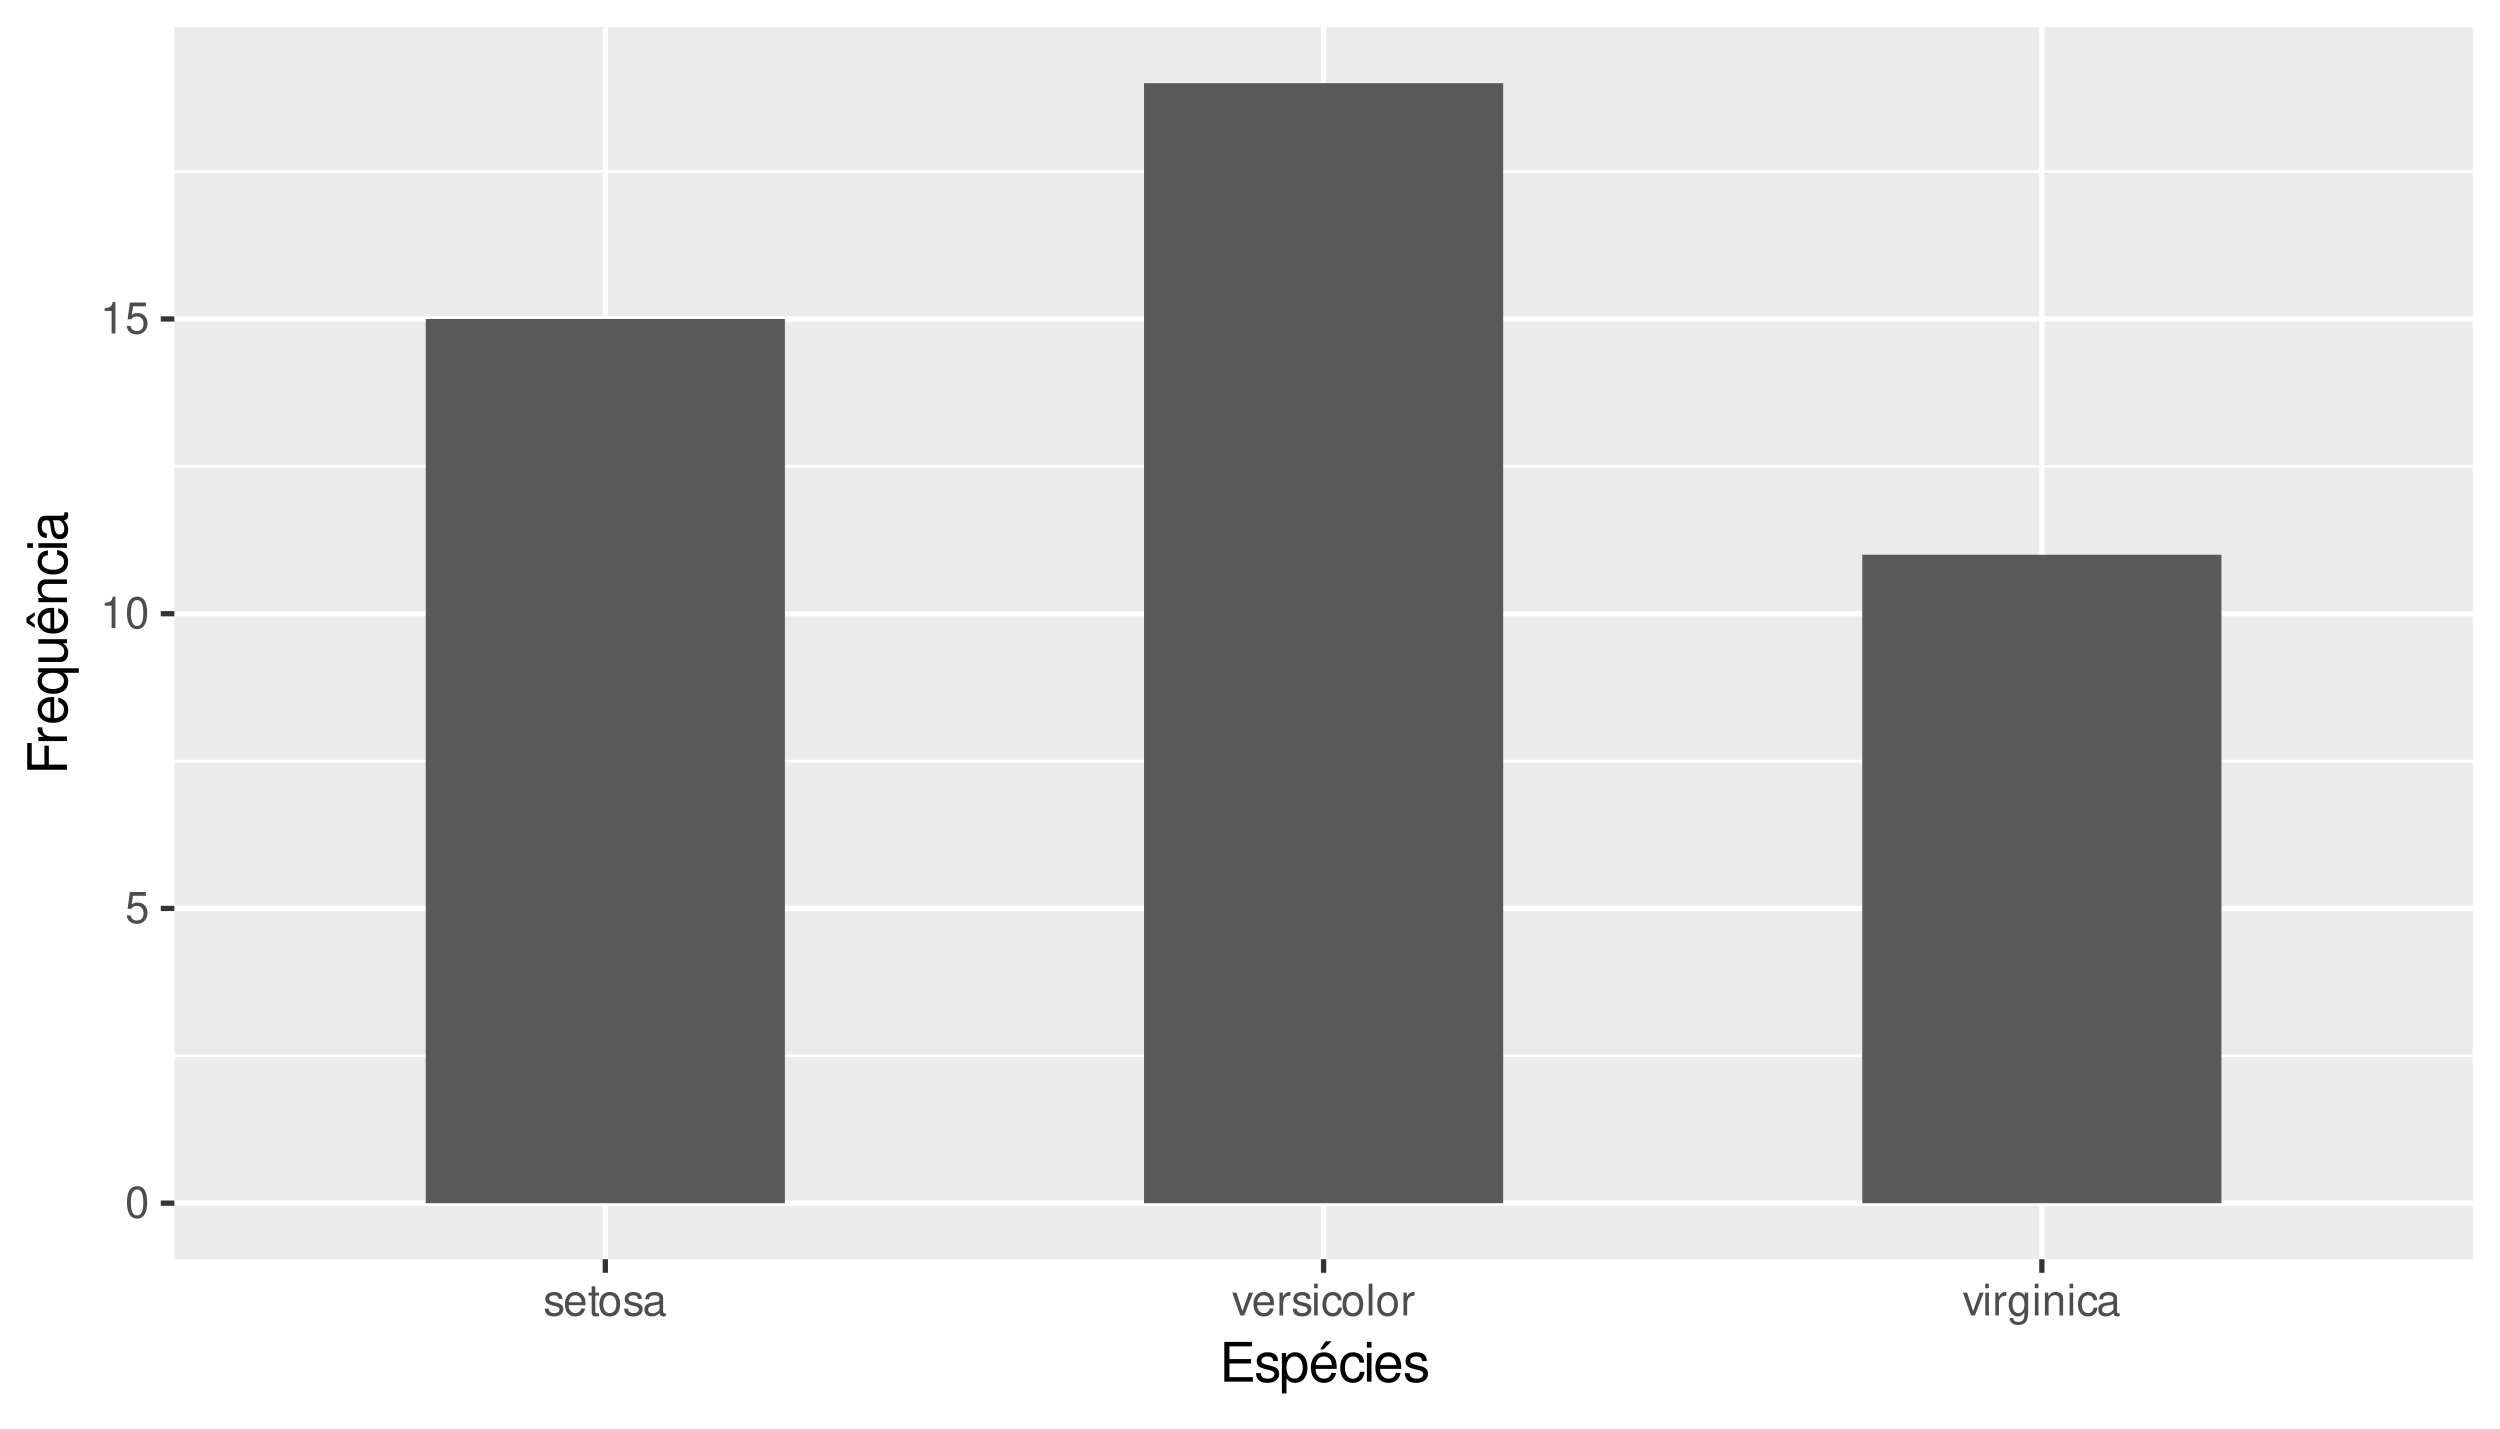
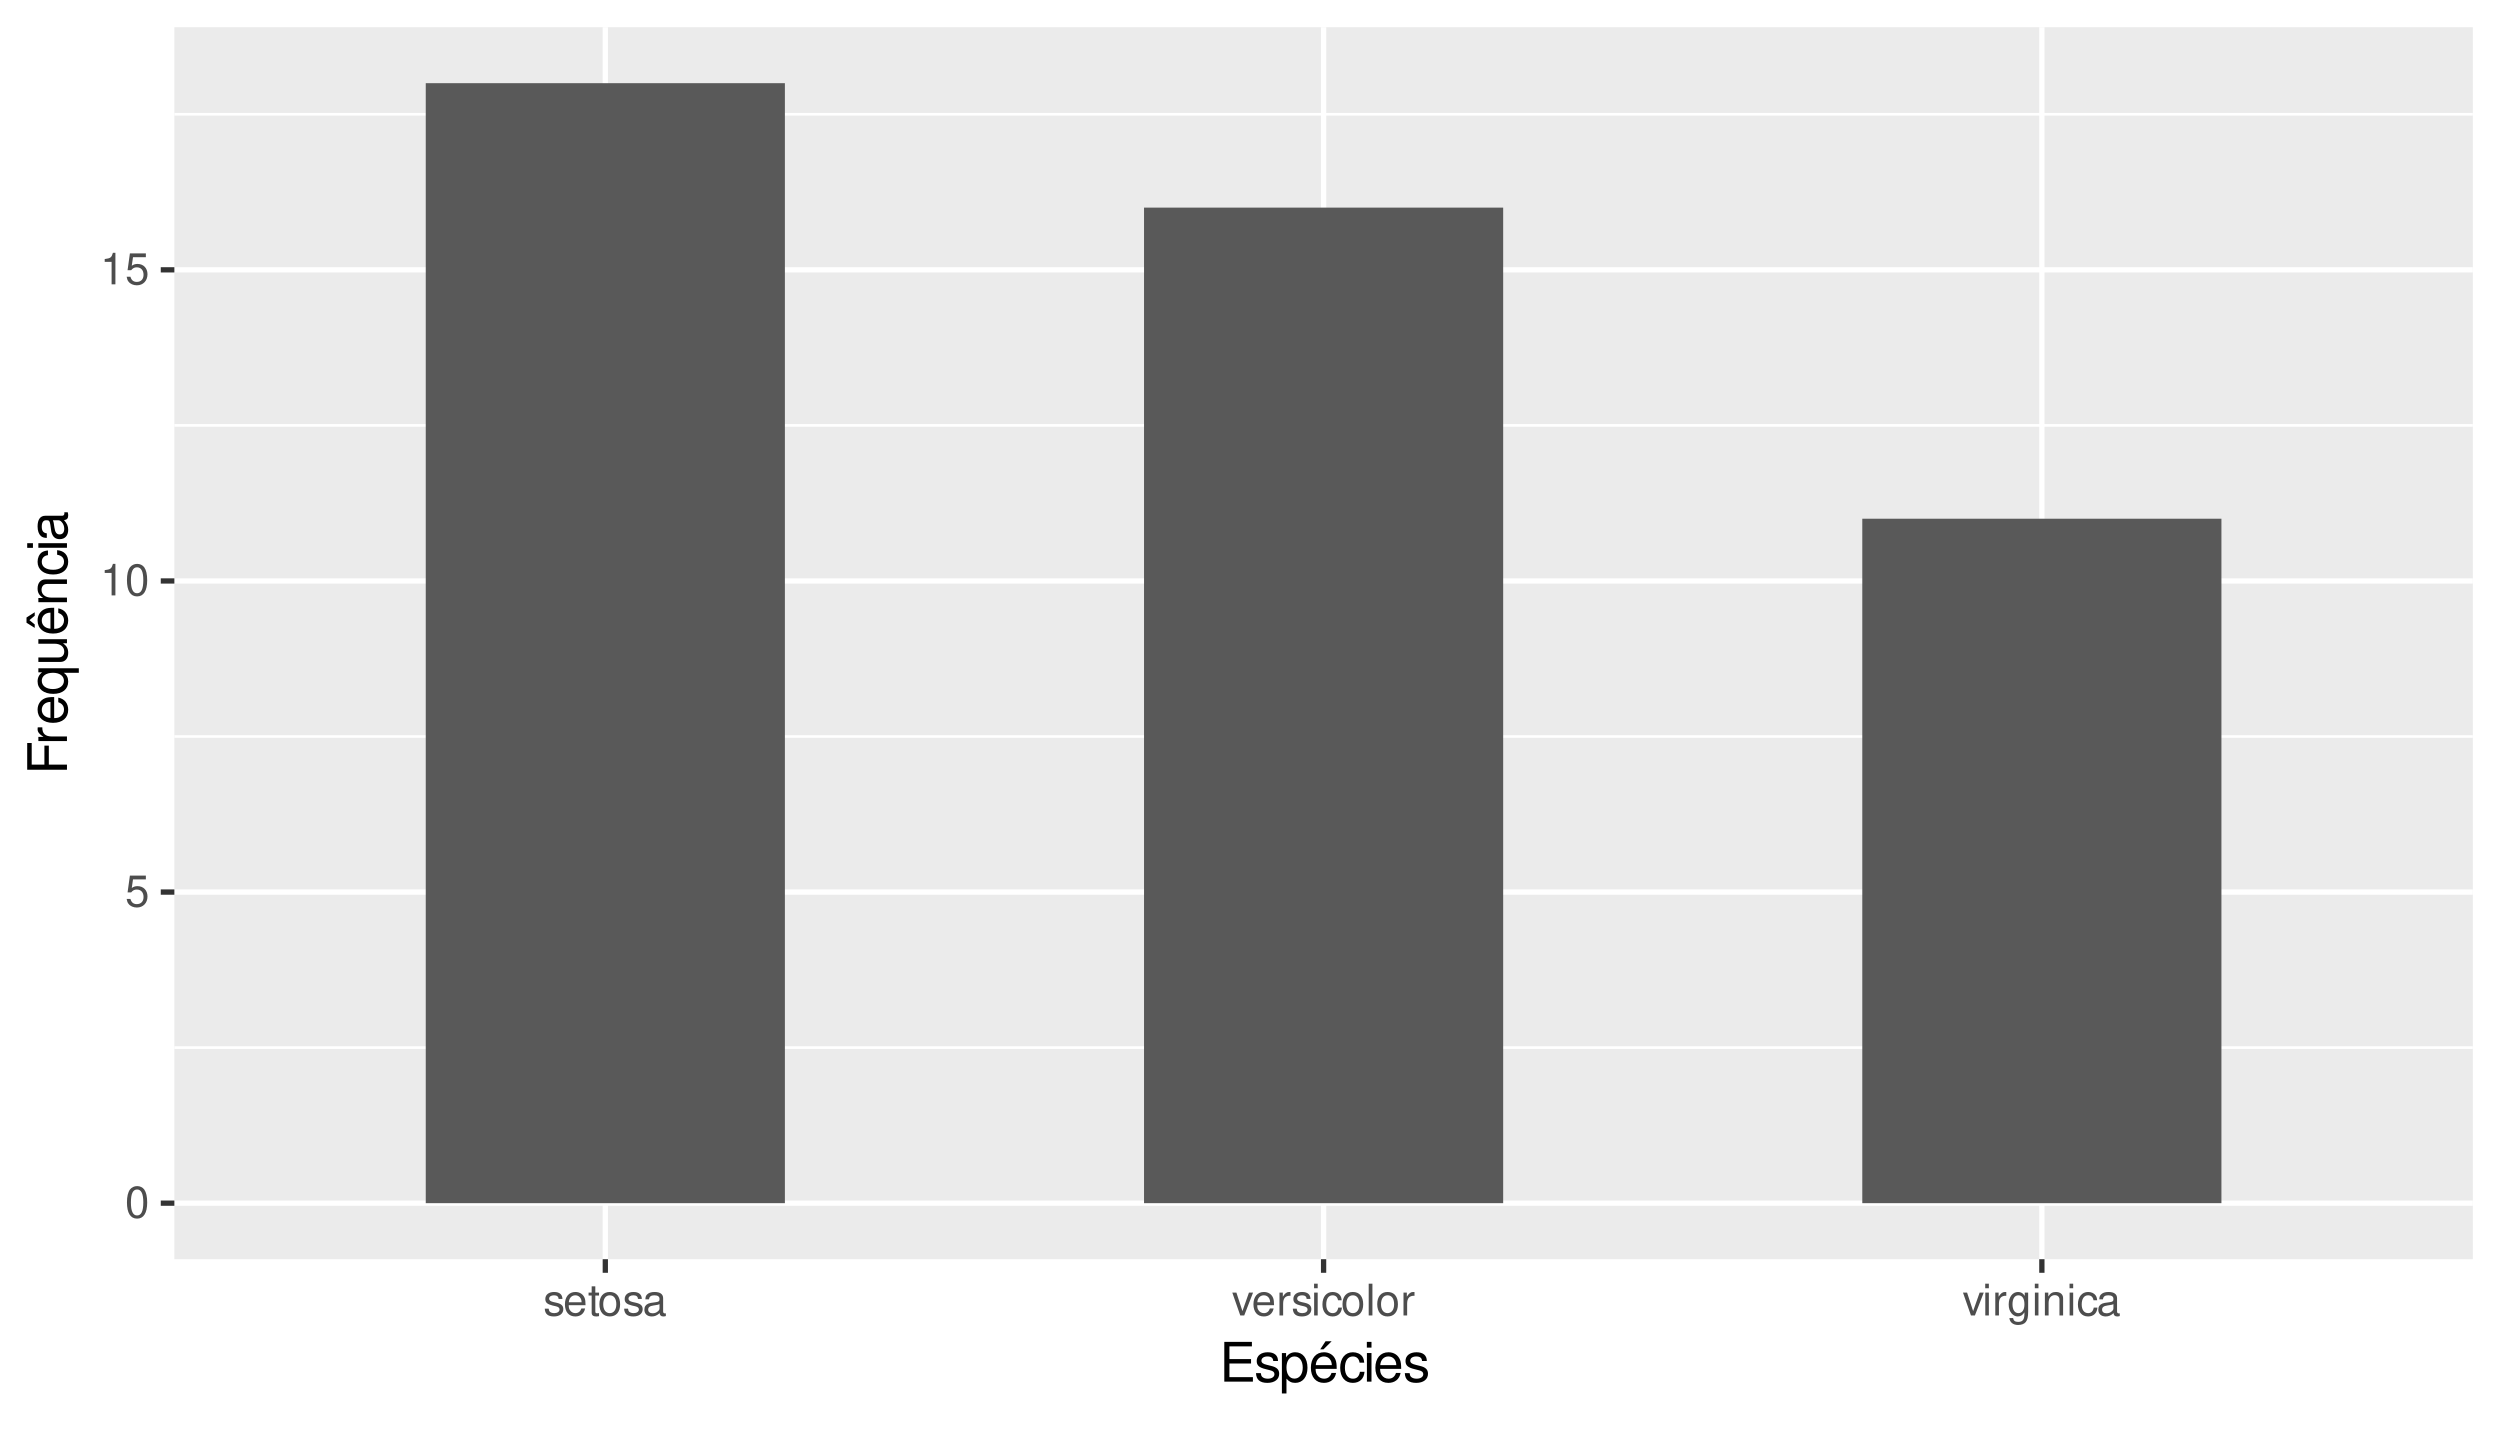
<svg xmlns="http://www.w3.org/2000/svg" xmlns:xlink="http://www.w3.org/1999/xlink" width="504pt" height="288pt" viewBox="0 0 504 288" version="1.1">
  <defs>
    <g>
      <symbol overflow="visible" id="glyph0-0">
        <path style="stroke:none;" d="" />
      </symbol>
      <symbol overflow="visible" id="glyph0-1">
        <path style="stroke:none;" d="M 2.422 -6.359 C 1.844 -6.359 1.312 -6.094 0.984 -5.672 C 0.578 -5.109 0.375 -4.25 0.375 -3.078 C 0.375 -0.938 1.078 0.203 2.422 0.203 C 3.734 0.203 4.453 -0.938 4.453 -3.031 C 4.453 -4.25 4.266 -5.078 3.859 -5.672 C 3.531 -6.109 3.016 -6.359 2.422 -6.359 Z M 2.422 -5.672 C 3.25 -5.672 3.672 -4.828 3.672 -3.094 C 3.672 -1.281 3.266 -0.438 2.406 -0.438 C 1.578 -0.438 1.172 -1.312 1.172 -3.062 C 1.172 -4.828 1.578 -5.672 2.422 -5.672 Z M 2.422 -5.672 " />
      </symbol>
      <symbol overflow="visible" id="glyph0-2">
        <path style="stroke:none;" d="M 4.188 -6.234 L 0.969 -6.234 L 0.5 -2.844 L 1.219 -2.844 C 1.578 -3.266 1.875 -3.422 2.359 -3.422 C 3.203 -3.422 3.719 -2.844 3.719 -1.922 C 3.719 -1.031 3.203 -0.484 2.359 -0.484 C 1.688 -0.484 1.266 -0.828 1.078 -1.531 L 0.312 -1.531 C 0.406 -1.016 0.5 -0.781 0.688 -0.547 C 1.031 -0.078 1.672 0.203 2.375 0.203 C 3.641 0.203 4.516 -0.719 4.516 -2.031 C 4.516 -3.266 3.688 -4.109 2.5 -4.109 C 2.062 -4.109 1.703 -4 1.344 -3.734 L 1.594 -5.469 L 4.188 -5.469 Z M 4.188 -6.234 " />
      </symbol>
      <symbol overflow="visible" id="glyph0-3">
        <path style="stroke:none;" d="M 2.281 -4.531 L 2.281 0 L 3.047 0 L 3.047 -6.359 L 2.547 -6.359 C 2.266 -5.391 2.094 -5.25 0.891 -5.094 L 0.891 -4.531 Z M 2.281 -4.531 " />
      </symbol>
      <symbol overflow="visible" id="glyph0-4">
        <path style="stroke:none;" d="M 3.859 -3.328 C 3.844 -4.234 3.25 -4.734 2.188 -4.734 C 1.109 -4.734 0.406 -4.188 0.406 -3.328 C 0.406 -2.609 0.781 -2.266 1.875 -2 L 2.562 -1.844 C 3.062 -1.719 3.266 -1.531 3.266 -1.203 C 3.266 -0.766 2.844 -0.469 2.203 -0.469 C 1.797 -0.469 1.469 -0.594 1.281 -0.781 C 1.172 -0.922 1.125 -1.047 1.078 -1.375 L 0.297 -1.375 C 0.328 -0.312 0.938 0.203 2.141 0.203 C 3.297 0.203 4.031 -0.375 4.031 -1.266 C 4.031 -1.938 3.656 -2.328 2.734 -2.547 L 2.031 -2.703 C 1.438 -2.844 1.172 -3.047 1.172 -3.375 C 1.172 -3.797 1.562 -4.062 2.156 -4.062 C 2.75 -4.062 3.062 -3.812 3.078 -3.328 Z M 3.859 -3.328 " />
      </symbol>
      <symbol overflow="visible" id="glyph0-5">
        <path style="stroke:none;" d="M 4.516 -2.062 C 4.516 -2.766 4.453 -3.188 4.328 -3.531 C 4.031 -4.281 3.328 -4.734 2.469 -4.734 C 1.172 -4.734 0.359 -3.766 0.359 -2.25 C 0.359 -0.719 1.141 0.203 2.453 0.203 C 3.5 0.203 4.234 -0.391 4.422 -1.406 L 3.672 -1.406 C 3.469 -0.797 3.062 -0.469 2.469 -0.469 C 2 -0.469 1.609 -0.688 1.359 -1.078 C 1.188 -1.344 1.125 -1.594 1.125 -2.062 Z M 1.141 -2.656 C 1.203 -3.516 1.719 -4.062 2.453 -4.062 C 3.203 -4.062 3.719 -3.484 3.719 -2.656 Z M 1.141 -2.656 " />
      </symbol>
      <symbol overflow="visible" id="glyph0-6">
        <path style="stroke:none;" d="M 2.234 -4.609 L 1.484 -4.609 L 1.484 -5.875 L 0.75 -5.875 L 0.75 -4.609 L 0.125 -4.609 L 0.125 -4.016 L 0.75 -4.016 L 0.75 -0.531 C 0.75 -0.047 1.062 0.203 1.641 0.203 C 1.828 0.203 1.984 0.188 2.234 0.141 L 2.234 -0.469 C 2.125 -0.453 2.031 -0.438 1.875 -0.438 C 1.562 -0.438 1.484 -0.531 1.484 -0.859 L 1.484 -4.016 L 2.234 -4.016 Z M 2.234 -4.609 " />
      </symbol>
      <symbol overflow="visible" id="glyph0-7">
        <path style="stroke:none;" d="M 2.391 -4.734 C 1.094 -4.734 0.312 -3.812 0.312 -2.266 C 0.312 -0.719 1.094 0.203 2.406 0.203 C 3.703 0.203 4.484 -0.719 4.484 -2.234 C 4.484 -3.828 3.734 -4.734 2.391 -4.734 Z M 2.406 -4.062 C 3.234 -4.062 3.719 -3.391 3.719 -2.25 C 3.719 -1.156 3.203 -0.469 2.406 -0.469 C 1.578 -0.469 1.078 -1.156 1.078 -2.266 C 1.078 -3.391 1.578 -4.062 2.406 -4.062 Z M 2.406 -4.062 " />
      </symbol>
      <symbol overflow="visible" id="glyph0-8">
        <path style="stroke:none;" d="M 4.703 -0.438 C 4.625 -0.406 4.594 -0.406 4.547 -0.406 C 4.297 -0.406 4.156 -0.547 4.156 -0.781 L 4.156 -3.484 C 4.156 -4.297 3.547 -4.734 2.422 -4.734 C 1.734 -4.734 1.203 -4.547 0.891 -4.203 C 0.672 -3.969 0.594 -3.703 0.578 -3.25 L 1.312 -3.25 C 1.375 -3.812 1.703 -4.062 2.391 -4.062 C 3.062 -4.062 3.422 -3.812 3.422 -3.375 L 3.422 -3.188 C 3.406 -2.875 3.25 -2.75 2.656 -2.672 C 1.625 -2.547 1.453 -2.5 1.172 -2.391 C 0.641 -2.156 0.375 -1.766 0.375 -1.156 C 0.375 -0.328 0.953 0.203 1.875 0.203 C 2.469 0.203 2.922 0 3.453 -0.469 C 3.5 0 3.734 0.203 4.203 0.203 C 4.359 0.203 4.453 0.188 4.703 0.125 Z M 3.422 -1.453 C 3.422 -1.203 3.359 -1.062 3.125 -0.859 C 2.828 -0.578 2.469 -0.438 2.047 -0.438 C 1.469 -0.438 1.141 -0.719 1.141 -1.172 C 1.141 -1.656 1.453 -1.906 2.25 -2.016 C 3.031 -2.125 3.172 -2.156 3.422 -2.281 Z M 3.422 -1.453 " />
      </symbol>
      <symbol overflow="visible" id="glyph0-9">
        <path style="stroke:none;" d="M 2.5 0 L 4.281 -4.609 L 3.453 -4.609 L 2.141 -0.875 L 0.922 -4.609 L 0.094 -4.609 L 1.703 0 Z M 2.5 0 " />
      </symbol>
      <symbol overflow="visible" id="glyph0-10">
        <path style="stroke:none;" d="M 0.609 -4.609 L 0.609 0 L 1.344 0 L 1.344 -2.391 C 1.359 -3.5 1.812 -4 2.828 -3.969 L 2.828 -4.719 C 2.703 -4.734 2.625 -4.734 2.547 -4.734 C 2.062 -4.734 1.703 -4.453 1.281 -3.781 L 1.281 -4.609 Z M 0.609 -4.609 " />
      </symbol>
      <symbol overflow="visible" id="glyph0-11">
        <path style="stroke:none;" d="M 1.312 -4.609 L 0.594 -4.609 L 0.594 0 L 1.312 0 Z M 1.312 -6.406 L 0.578 -6.406 L 0.578 -5.484 L 1.312 -5.484 Z M 1.312 -6.406 " />
      </symbol>
      <symbol overflow="visible" id="glyph0-12">
        <path style="stroke:none;" d="M 4.141 -3.062 C 4.109 -3.516 4.016 -3.797 3.828 -4.062 C 3.516 -4.484 2.969 -4.734 2.328 -4.734 C 1.078 -4.734 0.266 -3.75 0.266 -2.219 C 0.266 -0.734 1.062 0.203 2.312 0.203 C 3.406 0.203 4.109 -0.453 4.203 -1.578 L 3.453 -1.578 C 3.328 -0.844 2.953 -0.469 2.328 -0.469 C 1.516 -0.469 1.031 -1.141 1.031 -2.219 C 1.031 -3.375 1.516 -4.062 2.312 -4.062 C 2.922 -4.062 3.312 -3.703 3.406 -3.062 Z M 4.141 -3.062 " />
      </symbol>
      <symbol overflow="visible" id="glyph0-13">
        <path style="stroke:none;" d="M 1.344 -6.406 L 0.594 -6.406 L 0.594 0 L 1.344 0 Z M 1.344 -6.406 " />
      </symbol>
      <symbol overflow="visible" id="glyph0-14">
        <path style="stroke:none;" d="M 3.547 -4.609 L 3.547 -3.938 C 3.188 -4.5 2.781 -4.734 2.203 -4.734 C 1.078 -4.734 0.312 -3.703 0.312 -2.219 C 0.312 -1.453 0.5 -0.891 0.891 -0.422 C 1.234 -0.016 1.672 0.203 2.141 0.203 C 2.703 0.203 3.094 -0.047 3.484 -0.625 L 3.484 -0.391 C 3.484 0.844 3.141 1.297 2.219 1.297 C 1.594 1.297 1.281 1.062 1.203 0.531 L 0.453 0.531 C 0.531 1.375 1.203 1.922 2.203 1.922 C 2.891 1.922 3.453 1.703 3.75 1.328 C 4.094 0.891 4.234 0.328 4.234 -0.75 L 4.234 -4.609 Z M 2.266 -4.062 C 3.047 -4.062 3.484 -3.406 3.484 -2.25 C 3.484 -1.125 3.031 -0.469 2.266 -0.469 C 1.516 -0.469 1.078 -1.141 1.078 -2.266 C 1.078 -3.391 1.516 -4.062 2.266 -4.062 Z M 2.266 -4.062 " />
      </symbol>
      <symbol overflow="visible" id="glyph0-15">
        <path style="stroke:none;" d="M 0.609 -4.609 L 0.609 0 L 1.359 0 L 1.359 -2.547 C 1.359 -3.484 1.844 -4.094 2.609 -4.094 C 3.188 -4.094 3.547 -3.75 3.547 -3.188 L 3.547 0 L 4.281 0 L 4.281 -3.484 C 4.281 -4.25 3.719 -4.734 2.828 -4.734 C 2.141 -4.734 1.703 -4.484 1.297 -3.828 L 1.297 -4.609 Z M 0.609 -4.609 " />
      </symbol>
      <symbol overflow="visible" id="glyph1-0">
        <path style="stroke:none;" d="" />
      </symbol>
      <symbol overflow="visible" id="glyph1-1">
        <path style="stroke:none;" d="M 2.016 -3.656 L 6.375 -3.656 L 6.375 -4.547 L 2.016 -4.547 L 2.016 -7.109 L 6.547 -7.109 L 6.547 -8.016 L 0.984 -8.016 L 0.984 0 L 6.75 0 L 6.75 -0.906 L 2.016 -0.906 Z M 2.016 -3.656 " />
      </symbol>
      <symbol overflow="visible" id="glyph1-2">
        <path style="stroke:none;" d="M 4.812 -4.156 C 4.812 -5.297 4.062 -5.922 2.734 -5.922 C 1.391 -5.922 0.516 -5.234 0.516 -4.172 C 0.516 -3.266 0.984 -2.844 2.344 -2.516 L 3.203 -2.297 C 3.844 -2.141 4.094 -1.906 4.094 -1.5 C 4.094 -0.953 3.547 -0.594 2.75 -0.594 C 2.25 -0.594 1.844 -0.734 1.609 -0.984 C 1.469 -1.141 1.391 -1.312 1.344 -1.719 L 0.375 -1.719 C 0.422 -0.391 1.172 0.25 2.672 0.25 C 4.125 0.25 5.047 -0.469 5.047 -1.578 C 5.047 -2.438 4.562 -2.906 3.422 -3.172 L 2.547 -3.391 C 1.797 -3.562 1.469 -3.812 1.469 -4.219 C 1.469 -4.75 1.953 -5.078 2.688 -5.078 C 3.438 -5.078 3.828 -4.766 3.844 -4.156 Z M 4.812 -4.156 " />
      </symbol>
      <symbol overflow="visible" id="glyph1-3">
        <path style="stroke:none;" d="M 0.594 2.391 L 1.516 2.391 L 1.516 -0.609 C 2 -0.016 2.547 0.25 3.281 0.25 C 4.781 0.25 5.75 -0.953 5.75 -2.781 C 5.75 -4.719 4.812 -5.922 3.281 -5.922 C 2.5 -5.922 1.875 -5.578 1.438 -4.891 L 1.438 -5.766 L 0.594 -5.766 Z M 3.125 -5.078 C 4.141 -5.078 4.797 -4.188 4.797 -2.812 C 4.797 -1.5 4.125 -0.609 3.125 -0.609 C 2.141 -0.609 1.516 -1.484 1.516 -2.844 C 1.516 -4.188 2.141 -5.078 3.125 -5.078 Z M 3.125 -5.078 " />
      </symbol>
      <symbol overflow="visible" id="glyph1-4">
        <path style="stroke:none;" d="M 5.641 -2.578 C 5.641 -3.453 5.578 -3.984 5.406 -4.406 C 5.031 -5.359 4.156 -5.922 3.078 -5.922 C 1.469 -5.922 0.438 -4.703 0.438 -2.812 C 0.438 -0.906 1.438 0.25 3.062 0.25 C 4.375 0.25 5.297 -0.5 5.516 -1.75 L 4.594 -1.75 C 4.344 -0.984 3.828 -0.594 3.094 -0.594 C 2.516 -0.594 2.016 -0.859 1.703 -1.344 C 1.484 -1.672 1.406 -2 1.391 -2.578 Z M 1.422 -3.328 C 1.5 -4.391 2.141 -5.078 3.062 -5.078 C 4 -5.078 4.656 -4.359 4.656 -3.328 Z M 3.391 -8.141 L 2.328 -6.516 L 2.984 -6.516 L 4.625 -8.141 Z M 3.391 -8.141 " />
      </symbol>
      <symbol overflow="visible" id="glyph1-5">
        <path style="stroke:none;" d="M 5.188 -3.828 C 5.141 -4.391 5.016 -4.75 4.797 -5.078 C 4.406 -5.609 3.703 -5.922 2.906 -5.922 C 1.344 -5.922 0.344 -4.703 0.344 -2.781 C 0.344 -0.922 1.328 0.25 2.891 0.25 C 4.266 0.25 5.141 -0.578 5.25 -1.984 L 4.328 -1.984 C 4.172 -1.062 3.703 -0.594 2.922 -0.594 C 1.906 -0.594 1.297 -1.422 1.297 -2.781 C 1.297 -4.219 1.891 -5.078 2.891 -5.078 C 3.656 -5.078 4.141 -4.625 4.25 -3.828 Z M 5.188 -3.828 " />
      </symbol>
      <symbol overflow="visible" id="glyph1-6">
        <path style="stroke:none;" d="M 1.656 -5.766 L 0.734 -5.766 L 0.734 0 L 1.656 0 Z M 1.656 -8.016 L 0.719 -8.016 L 0.719 -6.859 L 1.656 -6.859 Z M 1.656 -8.016 " />
      </symbol>
      <symbol overflow="visible" id="glyph1-7">
        <path style="stroke:none;" d="M 5.641 -2.578 C 5.641 -3.453 5.578 -3.984 5.406 -4.406 C 5.031 -5.359 4.156 -5.922 3.078 -5.922 C 1.469 -5.922 0.438 -4.703 0.438 -2.812 C 0.438 -0.906 1.438 0.25 3.062 0.25 C 4.375 0.25 5.297 -0.5 5.516 -1.75 L 4.594 -1.75 C 4.344 -0.984 3.828 -0.594 3.094 -0.594 C 2.516 -0.594 2.016 -0.859 1.703 -1.344 C 1.484 -1.672 1.406 -2 1.391 -2.578 Z M 1.422 -3.328 C 1.5 -4.391 2.141 -5.078 3.062 -5.078 C 4 -5.078 4.656 -4.359 4.656 -3.328 Z M 1.422 -3.328 " />
      </symbol>
      <symbol overflow="visible" id="glyph2-0">
        <path style="stroke:none;" d="" />
      </symbol>
      <symbol overflow="visible" id="glyph2-1">
        <path style="stroke:none;" d="M -3.656 -2.016 L -3.656 -5.844 L -4.547 -5.844 L -4.547 -2.016 L -7.109 -2.016 L -7.109 -6.375 L -8.016 -6.375 L -8.016 -0.984 L 0 -0.984 L 0 -2.016 Z M -3.656 -2.016 " />
      </symbol>
      <symbol overflow="visible" id="glyph2-2">
        <path style="stroke:none;" d="M -5.766 -0.766 L 0 -0.766 L 0 -1.688 L -2.984 -1.688 C -4.375 -1.688 -5 -2.266 -4.969 -3.531 L -5.891 -3.531 C -5.922 -3.375 -5.922 -3.281 -5.922 -3.172 C -5.922 -2.578 -5.578 -2.141 -4.719 -1.609 L -5.766 -1.609 Z M -5.766 -0.766 " />
      </symbol>
      <symbol overflow="visible" id="glyph2-3">
        <path style="stroke:none;" d="M -2.578 -5.641 C -3.453 -5.641 -3.984 -5.578 -4.406 -5.406 C -5.359 -5.031 -5.922 -4.156 -5.922 -3.078 C -5.922 -1.469 -4.703 -0.438 -2.812 -0.438 C -0.906 -0.438 0.25 -1.438 0.25 -3.062 C 0.25 -4.375 -0.5 -5.297 -1.75 -5.516 L -1.75 -4.594 C -0.984 -4.344 -0.594 -3.828 -0.594 -3.094 C -0.594 -2.516 -0.859 -2.016 -1.344 -1.703 C -1.672 -1.484 -2 -1.406 -2.578 -1.391 Z M -3.328 -1.422 C -4.391 -1.5 -5.078 -2.141 -5.078 -3.062 C -5.078 -4 -4.359 -4.656 -3.328 -4.656 Z M -3.328 -1.422 " />
      </symbol>
      <symbol overflow="visible" id="glyph2-4">
        <path style="stroke:none;" d="M 2.391 -5.438 L -5.766 -5.438 L -5.766 -4.625 L -5 -4.625 C -5.594 -4.203 -5.922 -3.547 -5.922 -2.797 C -5.922 -1.281 -4.688 -0.281 -2.766 -0.281 C -0.906 -0.281 0.25 -1.219 0.25 -2.75 C 0.25 -3.547 -0.031 -4.109 -0.656 -4.531 L 2.391 -4.531 Z M -5.078 -2.922 C -5.078 -3.906 -4.203 -4.531 -2.812 -4.531 C -1.484 -4.531 -0.609 -3.891 -0.609 -2.922 C -0.609 -1.906 -1.5 -1.25 -2.844 -1.25 C -4.188 -1.25 -5.078 -1.906 -5.078 -2.922 Z M -5.078 -2.922 " />
      </symbol>
      <symbol overflow="visible" id="glyph2-5">
        <path style="stroke:none;" d="M 0 -5.297 L -5.766 -5.297 L -5.766 -4.391 L -2.5 -4.391 C -1.312 -4.391 -0.547 -3.766 -0.547 -2.812 C -0.547 -2.094 -0.984 -1.625 -1.688 -1.625 L -5.766 -1.625 L -5.766 -0.719 L -1.312 -0.719 C -0.359 -0.719 0.25 -1.438 0.25 -2.547 C 0.25 -3.406 -0.047 -3.938 -0.797 -4.484 L 0 -4.484 Z M 0 -5.297 " />
      </symbol>
      <symbol overflow="visible" id="glyph2-6">
        <path style="stroke:none;" d="M -2.578 -5.641 C -3.453 -5.641 -3.984 -5.578 -4.406 -5.406 C -5.359 -5.031 -5.922 -4.156 -5.922 -3.078 C -5.922 -1.469 -4.703 -0.438 -2.812 -0.438 C -0.906 -0.438 0.25 -1.438 0.25 -3.062 C 0.25 -4.375 -0.5 -5.297 -1.75 -5.516 L -1.75 -4.594 C -0.984 -4.344 -0.594 -3.828 -0.594 -3.094 C -0.594 -2.516 -0.859 -2.016 -1.344 -1.703 C -1.672 -1.484 -2 -1.406 -2.578 -1.391 Z M -3.328 -1.422 C -4.391 -1.5 -5.078 -2.141 -5.078 -3.062 C -5.078 -4 -4.359 -4.656 -3.328 -4.656 Z M -8.156 -2.625 L -6.5 -1.578 L -6.5 -2.281 L -7.562 -3.141 L -6.5 -4.031 L -6.5 -4.734 L -8.156 -3.672 Z M -8.156 -2.625 " />
      </symbol>
      <symbol overflow="visible" id="glyph2-7">
        <path style="stroke:none;" d="M -5.766 -0.766 L 0 -0.766 L 0 -1.688 L -3.172 -1.688 C -4.359 -1.688 -5.125 -2.312 -5.125 -3.25 C -5.125 -3.984 -4.688 -4.438 -4 -4.438 L 0 -4.438 L 0 -5.359 L -4.359 -5.359 C -5.312 -5.359 -5.922 -4.641 -5.922 -3.531 C -5.922 -2.672 -5.594 -2.125 -4.797 -1.609 L -5.766 -1.609 Z M -5.766 -0.766 " />
      </symbol>
      <symbol overflow="visible" id="glyph2-8">
        <path style="stroke:none;" d="M -3.828 -5.188 C -4.391 -5.141 -4.75 -5.016 -5.078 -4.797 C -5.609 -4.406 -5.922 -3.703 -5.922 -2.906 C -5.922 -1.344 -4.703 -0.344 -2.781 -0.344 C -0.922 -0.344 0.25 -1.328 0.25 -2.891 C 0.25 -4.266 -0.578 -5.141 -1.984 -5.25 L -1.984 -4.328 C -1.062 -4.172 -0.594 -3.703 -0.594 -2.922 C -0.594 -1.906 -1.422 -1.297 -2.781 -1.297 C -4.219 -1.297 -5.078 -1.891 -5.078 -2.891 C -5.078 -3.656 -4.625 -4.141 -3.828 -4.25 Z M -3.828 -5.188 " />
      </symbol>
      <symbol overflow="visible" id="glyph2-9">
        <path style="stroke:none;" d="M -5.766 -1.656 L -5.766 -0.734 L 0 -0.734 L 0 -1.656 Z M -8.016 -1.656 L -8.016 -0.719 L -6.859 -0.719 L -6.859 -1.656 Z M -8.016 -1.656 " />
      </symbol>
      <symbol overflow="visible" id="glyph2-10">
        <path style="stroke:none;" d="M -0.531 -5.891 C -0.516 -5.781 -0.516 -5.734 -0.516 -5.688 C -0.516 -5.375 -0.688 -5.188 -0.969 -5.188 L -4.359 -5.188 C -5.375 -5.188 -5.922 -4.438 -5.922 -3.031 C -5.922 -2.172 -5.688 -1.5 -5.266 -1.109 C -4.969 -0.844 -4.625 -0.734 -4.062 -0.719 L -4.062 -1.641 C -4.766 -1.719 -5.078 -2.141 -5.078 -2.984 C -5.078 -3.828 -4.781 -4.281 -4.219 -4.281 L -3.984 -4.281 C -3.594 -4.266 -3.438 -4.062 -3.344 -3.328 C -3.172 -2.031 -3.141 -1.828 -2.984 -1.469 C -2.703 -0.797 -2.203 -0.469 -1.453 -0.469 C -0.406 -0.469 0.25 -1.188 0.25 -2.359 C 0.25 -3.078 0 -3.656 -0.594 -4.312 C 0 -4.375 0.25 -4.656 0.25 -5.266 C 0.25 -5.453 0.234 -5.578 0.156 -5.891 Z M -1.812 -4.281 C -1.5 -4.281 -1.312 -4.188 -1.062 -3.922 C -0.719 -3.547 -0.547 -3.094 -0.547 -2.547 C -0.547 -1.844 -0.891 -1.422 -1.469 -1.422 C -2.078 -1.422 -2.391 -1.812 -2.531 -2.812 C -2.656 -3.781 -2.703 -3.969 -2.844 -4.281 Z M -1.812 -4.281 " />
      </symbol>
    </g>
    <clipPath id="clip1">
      <path d="M 35.152 5.48 L 498.523 5.48 L 498.523 253.852 L 35.152 253.852 Z M 35.152 5.48 " />
    </clipPath>
    <clipPath id="clip2">
-       <path d="M 35.152 212 L 498.523 212 L 498.523 214 L 35.152 214 Z M 35.152 212 " />
+       <path d="M 35.152 210 L 498.523 210 L 498.523 212 L 35.152 212 Z M 35.152 210 " />
    </clipPath>
    <clipPath id="clip3">
-       <path d="M 35.152 153 L 498.523 153 L 498.523 154 L 35.152 154 Z M 35.152 153 " />
+       <path d="M 35.152 148 L 498.523 148 L 498.523 149 L 35.152 149 Z M 35.152 148 " />
    </clipPath>
    <clipPath id="clip4">
-       <path d="M 35.152 93 L 498.523 93 L 498.523 95 L 35.152 95 Z M 35.152 93 " />
+       <path d="M 35.152 85 L 498.523 85 L 498.523 87 L 35.152 87 Z M 35.152 85 " />
    </clipPath>
    <clipPath id="clip5">
-       <path d="M 35.152 34 L 498.523 34 L 498.523 35 L 35.152 35 Z M 35.152 34 " />
+       <path d="M 35.152 22 L 498.523 22 L 498.523 24 L 35.152 24 Z M 35.152 22 " />
    </clipPath>
    <clipPath id="clip6">
      <path d="M 35.152 242 L 498.523 242 L 498.523 244 L 35.152 244 Z M 35.152 242 " />
    </clipPath>
    <clipPath id="clip7">
-       <path d="M 35.152 182 L 498.523 182 L 498.523 184 L 35.152 184 Z M 35.152 182 " />
+       <path d="M 35.152 179 L 498.523 179 L 498.523 181 L 35.152 181 Z M 35.152 179 " />
    </clipPath>
    <clipPath id="clip8">
-       <path d="M 35.152 123 L 498.523 123 L 498.523 125 L 35.152 125 Z M 35.152 123 " />
+       <path d="M 35.152 116 L 498.523 116 L 498.523 118 L 35.152 118 Z M 35.152 116 " />
    </clipPath>
    <clipPath id="clip9">
-       <path d="M 35.152 63 L 498.523 63 L 498.523 65 L 35.152 65 Z M 35.152 63 " />
+       <path d="M 35.152 53 L 498.523 53 L 498.523 55 L 35.152 55 Z M 35.152 53 " />
    </clipPath>
    <clipPath id="clip10">
      <path d="M 121 5.48 L 123 5.48 L 123 253.852 L 121 253.852 Z M 121 5.48 " />
    </clipPath>
    <clipPath id="clip11">
      <path d="M 266 5.48 L 268 5.48 L 268 253.852 L 266 253.852 Z M 266 5.48 " />
    </clipPath>
    <clipPath id="clip12">
      <path d="M 411 5.48 L 413 5.48 L 413 253.852 L 411 253.852 Z M 411 5.48 " />
    </clipPath>
  </defs>
  <g id="surface40">
    <rect x="0" y="0" width="504" height="288" style="fill:rgb(100%,100%,100%);fill-opacity:1;stroke:none;" />
    <rect x="0" y="0" width="504" height="288" style="fill:rgb(100%,100%,100%);fill-opacity:1;stroke:none;" />
    <path style="fill:none;stroke-width:1.067;stroke-linecap:round;stroke-linejoin:round;stroke:rgb(100%,100%,100%);stroke-opacity:1;stroke-miterlimit:10;" d="M 0 288 L 504 288 L 504 0 L 0 0 Z M 0 288 " />
    <g clip-path="url(#clip1)" clip-rule="nonzero">
      <path style=" stroke:none;fill-rule:nonzero;fill:rgb(92.157%,92.157%,92.157%);fill-opacity:1;" d="M 35.152 253.848 L 498.523 253.848 L 498.523 5.477 L 35.152 5.477 Z M 35.152 253.848 " />
    </g>
    <g clip-path="url(#clip2)" clip-rule="nonzero">
-       <path style="fill:none;stroke-width:0.533;stroke-linecap:butt;stroke-linejoin:round;stroke:rgb(100%,100%,100%);stroke-opacity:1;stroke-miterlimit:10;" d="M 35.152 212.852 L 498.52 212.852 " />
+       <path style="fill:none;stroke-width:0.533;stroke-linecap:butt;stroke-linejoin:round;stroke:rgb(100%,100%,100%);stroke-opacity:1;stroke-miterlimit:10;" d="M 35.152 211.199 L 498.52 211.199 " />
    </g>
    <g clip-path="url(#clip3)" clip-rule="nonzero">
-       <path style="fill:none;stroke-width:0.533;stroke-linecap:butt;stroke-linejoin:round;stroke:rgb(100%,100%,100%);stroke-opacity:1;stroke-miterlimit:10;" d="M 35.152 153.434 L 498.52 153.434 " />
+       <path style="fill:none;stroke-width:0.533;stroke-linecap:butt;stroke-linejoin:round;stroke:rgb(100%,100%,100%);stroke-opacity:1;stroke-miterlimit:10;" d="M 35.152 148.48 L 498.52 148.48 " />
    </g>
    <g clip-path="url(#clip4)" clip-rule="nonzero">
-       <path style="fill:none;stroke-width:0.533;stroke-linecap:butt;stroke-linejoin:round;stroke:rgb(100%,100%,100%);stroke-opacity:1;stroke-miterlimit:10;" d="M 35.152 94.012 L 498.52 94.012 " />
+       <path style="fill:none;stroke-width:0.533;stroke-linecap:butt;stroke-linejoin:round;stroke:rgb(100%,100%,100%);stroke-opacity:1;stroke-miterlimit:10;" d="M 35.152 85.762 L 498.52 85.762 " />
    </g>
    <g clip-path="url(#clip5)" clip-rule="nonzero">
-       <path style="fill:none;stroke-width:0.533;stroke-linecap:butt;stroke-linejoin:round;stroke:rgb(100%,100%,100%);stroke-opacity:1;stroke-miterlimit:10;" d="M 35.152 34.594 L 498.52 34.594 " />
+       <path style="fill:none;stroke-width:0.533;stroke-linecap:butt;stroke-linejoin:round;stroke:rgb(100%,100%,100%);stroke-opacity:1;stroke-miterlimit:10;" d="M 35.152 23.039 L 498.52 23.039 " />
    </g>
    <g clip-path="url(#clip6)" clip-rule="nonzero">
      <path style="fill:none;stroke-width:1.067;stroke-linecap:butt;stroke-linejoin:round;stroke:rgb(100%,100%,100%);stroke-opacity:1;stroke-miterlimit:10;" d="M 35.152 242.559 L 498.52 242.559 " />
    </g>
    <g clip-path="url(#clip7)" clip-rule="nonzero">
-       <path style="fill:none;stroke-width:1.067;stroke-linecap:butt;stroke-linejoin:round;stroke:rgb(100%,100%,100%);stroke-opacity:1;stroke-miterlimit:10;" d="M 35.152 183.141 L 498.52 183.141 " />
+       <path style="fill:none;stroke-width:1.067;stroke-linecap:butt;stroke-linejoin:round;stroke:rgb(100%,100%,100%);stroke-opacity:1;stroke-miterlimit:10;" d="M 35.152 179.84 L 498.52 179.84 " />
    </g>
    <g clip-path="url(#clip8)" clip-rule="nonzero">
-       <path style="fill:none;stroke-width:1.067;stroke-linecap:butt;stroke-linejoin:round;stroke:rgb(100%,100%,100%);stroke-opacity:1;stroke-miterlimit:10;" d="M 35.152 123.723 L 498.52 123.723 " />
+       <path style="fill:none;stroke-width:1.067;stroke-linecap:butt;stroke-linejoin:round;stroke:rgb(100%,100%,100%);stroke-opacity:1;stroke-miterlimit:10;" d="M 35.152 117.121 L 498.52 117.121 " />
    </g>
    <g clip-path="url(#clip9)" clip-rule="nonzero">
-       <path style="fill:none;stroke-width:1.067;stroke-linecap:butt;stroke-linejoin:round;stroke:rgb(100%,100%,100%);stroke-opacity:1;stroke-miterlimit:10;" d="M 35.152 64.305 L 498.52 64.305 " />
+       <path style="fill:none;stroke-width:1.067;stroke-linecap:butt;stroke-linejoin:round;stroke:rgb(100%,100%,100%);stroke-opacity:1;stroke-miterlimit:10;" d="M 35.152 54.402 L 498.52 54.402 " />
    </g>
    <g clip-path="url(#clip10)" clip-rule="nonzero">
      <path style="fill:none;stroke-width:1.067;stroke-linecap:butt;stroke-linejoin:round;stroke:rgb(100%,100%,100%);stroke-opacity:1;stroke-miterlimit:10;" d="M 122.031 253.848 L 122.031 5.48 " />
    </g>
    <g clip-path="url(#clip11)" clip-rule="nonzero">
      <path style="fill:none;stroke-width:1.067;stroke-linecap:butt;stroke-linejoin:round;stroke:rgb(100%,100%,100%);stroke-opacity:1;stroke-miterlimit:10;" d="M 266.836 253.848 L 266.836 5.48 " />
    </g>
    <g clip-path="url(#clip12)" clip-rule="nonzero">
      <path style="fill:none;stroke-width:1.067;stroke-linecap:butt;stroke-linejoin:round;stroke:rgb(100%,100%,100%);stroke-opacity:1;stroke-miterlimit:10;" d="M 411.641 253.848 L 411.641 5.48 " />
    </g>
-     <path style=" stroke:none;fill-rule:nonzero;fill:rgb(34.902%,34.902%,34.902%);fill-opacity:1;" d="M 85.832 242.559 L 158.234 242.559 L 158.234 64.301 L 85.832 64.301 Z M 85.832 242.559 " />
-     <path style=" stroke:none;fill-rule:nonzero;fill:rgb(34.902%,34.902%,34.902%);fill-opacity:1;" d="M 230.637 242.559 L 303.039 242.559 L 303.039 16.77 L 230.637 16.77 Z M 230.637 242.559 " />
-     <path style=" stroke:none;fill-rule:nonzero;fill:rgb(34.902%,34.902%,34.902%);fill-opacity:1;" d="M 375.438 242.559 L 447.84 242.559 L 447.84 111.836 L 375.438 111.836 Z M 375.438 242.559 " />
+     <path style=" stroke:none;fill-rule:nonzero;fill:rgb(34.902%,34.902%,34.902%);fill-opacity:1;" d="M 85.832 242.559 L 158.234 242.559 L 158.234 16.77 L 85.832 16.77 Z M 85.832 242.559 " />
+     <path style=" stroke:none;fill-rule:nonzero;fill:rgb(34.902%,34.902%,34.902%);fill-opacity:1;" d="M 230.637 242.559 L 303.039 242.559 L 303.039 41.855 L 230.637 41.855 Z M 230.637 242.559 " />
+     <path style=" stroke:none;fill-rule:nonzero;fill:rgb(34.902%,34.902%,34.902%);fill-opacity:1;" d="M 375.438 242.559 L 447.84 242.559 L 447.84 104.574 L 375.438 104.574 Z M 375.438 242.559 " />
    <g style="fill:rgb(30.196%,30.196%,30.196%);fill-opacity:1;">
      <use xlink:href="#glyph0-1" x="25.219" y="245.474" />
    </g>
    <g style="fill:rgb(30.196%,30.196%,30.196%);fill-opacity:1;">
-       <use xlink:href="#glyph0-2" x="25.219" y="186.056" />
-     </g>
-     <g style="fill:rgb(30.196%,30.196%,30.196%);fill-opacity:1;">
-       <use xlink:href="#glyph0-3" x="20.219" y="126.638" />
-       <use xlink:href="#glyph0-1" x="25.219" y="126.638" />
-     </g>
-     <g style="fill:rgb(30.196%,30.196%,30.196%);fill-opacity:1;">
-       <use xlink:href="#glyph0-3" x="20.219" y="67.22" />
-       <use xlink:href="#glyph0-2" x="25.219" y="67.22" />
+       <use xlink:href="#glyph0-2" x="25.219" y="182.755" />
+     </g>
+     <g style="fill:rgb(30.196%,30.196%,30.196%);fill-opacity:1;">
+       <use xlink:href="#glyph0-3" x="20.219" y="120.036" />
+       <use xlink:href="#glyph0-1" x="25.219" y="120.036" />
+     </g>
+     <g style="fill:rgb(30.196%,30.196%,30.196%);fill-opacity:1;">
+       <use xlink:href="#glyph0-3" x="20.219" y="57.317" />
+       <use xlink:href="#glyph0-2" x="25.219" y="57.317" />
    </g>
    <path style="fill:none;stroke-width:1.067;stroke-linecap:butt;stroke-linejoin:round;stroke:rgb(20%,20%,20%);stroke-opacity:1;stroke-miterlimit:10;" d="M 32.41 242.559 L 35.152 242.559 " />
-     <path style="fill:none;stroke-width:1.067;stroke-linecap:butt;stroke-linejoin:round;stroke:rgb(20%,20%,20%);stroke-opacity:1;stroke-miterlimit:10;" d="M 32.41 183.141 L 35.152 183.141 " />
-     <path style="fill:none;stroke-width:1.067;stroke-linecap:butt;stroke-linejoin:round;stroke:rgb(20%,20%,20%);stroke-opacity:1;stroke-miterlimit:10;" d="M 32.41 123.723 L 35.152 123.723 " />
-     <path style="fill:none;stroke-width:1.067;stroke-linecap:butt;stroke-linejoin:round;stroke:rgb(20%,20%,20%);stroke-opacity:1;stroke-miterlimit:10;" d="M 32.41 64.305 L 35.152 64.305 " />
+     <path style="fill:none;stroke-width:1.067;stroke-linecap:butt;stroke-linejoin:round;stroke:rgb(20%,20%,20%);stroke-opacity:1;stroke-miterlimit:10;" d="M 32.41 179.84 L 35.152 179.84 " />
+     <path style="fill:none;stroke-width:1.067;stroke-linecap:butt;stroke-linejoin:round;stroke:rgb(20%,20%,20%);stroke-opacity:1;stroke-miterlimit:10;" d="M 32.41 117.121 L 35.152 117.121 " />
+     <path style="fill:none;stroke-width:1.067;stroke-linecap:butt;stroke-linejoin:round;stroke:rgb(20%,20%,20%);stroke-opacity:1;stroke-miterlimit:10;" d="M 32.41 54.402 L 35.152 54.402 " />
    <path style="fill:none;stroke-width:1.067;stroke-linecap:butt;stroke-linejoin:round;stroke:rgb(20%,20%,20%);stroke-opacity:1;stroke-miterlimit:10;" d="M 122.031 256.59 L 122.031 253.848 " />
    <path style="fill:none;stroke-width:1.067;stroke-linecap:butt;stroke-linejoin:round;stroke:rgb(20%,20%,20%);stroke-opacity:1;stroke-miterlimit:10;" d="M 266.836 256.59 L 266.836 253.848 " />
    <path style="fill:none;stroke-width:1.067;stroke-linecap:butt;stroke-linejoin:round;stroke:rgb(20%,20%,20%);stroke-opacity:1;stroke-miterlimit:10;" d="M 411.641 256.59 L 411.641 253.848 " />
    <g style="fill:rgb(30.196%,30.196%,30.196%);fill-opacity:1;">
      <use xlink:href="#glyph0-4" x="109.531" y="265.196" />
      <use xlink:href="#glyph0-5" x="113.531" y="265.196" />
      <use xlink:href="#glyph0-6" x="118.531" y="265.196" />
      <use xlink:href="#glyph0-7" x="120.531" y="265.196" />
      <use xlink:href="#glyph0-4" x="125.531" y="265.196" />
      <use xlink:href="#glyph0-8" x="129.531" y="265.196" />
    </g>
    <g style="fill:rgb(30.196%,30.196%,30.196%);fill-opacity:1;">
      <use xlink:href="#glyph0-9" x="248.336" y="265.196" />
      <use xlink:href="#glyph0-5" x="252.336" y="265.196" />
      <use xlink:href="#glyph0-10" x="257.336" y="265.196" />
      <use xlink:href="#glyph0-4" x="260.336" y="265.196" />
      <use xlink:href="#glyph0-11" x="264.336" y="265.196" />
      <use xlink:href="#glyph0-12" x="266.336" y="265.196" />
      <use xlink:href="#glyph0-7" x="270.336" y="265.196" />
      <use xlink:href="#glyph0-13" x="275.336" y="265.196" />
      <use xlink:href="#glyph0-7" x="277.336" y="265.196" />
      <use xlink:href="#glyph0-10" x="282.336" y="265.196" />
    </g>
    <g style="fill:rgb(30.196%,30.196%,30.196%);fill-opacity:1;">
      <use xlink:href="#glyph0-9" x="395.641" y="265.196" />
      <use xlink:href="#glyph0-11" x="399.641" y="265.196" />
      <use xlink:href="#glyph0-10" x="401.641" y="265.196" />
      <use xlink:href="#glyph0-14" x="404.641" y="265.196" />
      <use xlink:href="#glyph0-11" x="409.641" y="265.196" />
      <use xlink:href="#glyph0-15" x="411.641" y="265.196" />
      <use xlink:href="#glyph0-11" x="416.641" y="265.196" />
      <use xlink:href="#glyph0-12" x="418.641" y="265.196" />
      <use xlink:href="#glyph0-8" x="422.641" y="265.196" />
    </g>
    <g style="fill:rgb(0%,0%,0%);fill-opacity:1;">
      <use xlink:href="#glyph1-1" x="245.836" y="278.538" />
      <use xlink:href="#glyph1-2" x="252.836" y="278.538" />
      <use xlink:href="#glyph1-3" x="257.836" y="278.538" />
      <use xlink:href="#glyph1-4" x="263.836" y="278.538" />
      <use xlink:href="#glyph1-5" x="269.836" y="278.538" />
      <use xlink:href="#glyph1-6" x="274.836" y="278.538" />
      <use xlink:href="#glyph1-7" x="276.836" y="278.538" />
      <use xlink:href="#glyph1-2" x="282.836" y="278.538" />
    </g>
    <g style="fill:rgb(0%,0%,0%);fill-opacity:1;">
      <use xlink:href="#glyph2-1" x="13.499" y="156.164" />
      <use xlink:href="#glyph2-2" x="13.499" y="150.164" />
      <use xlink:href="#glyph2-3" x="13.499" y="146.164" />
      <use xlink:href="#glyph2-4" x="13.499" y="140.164" />
      <use xlink:href="#glyph2-5" x="13.499" y="134.164" />
      <use xlink:href="#glyph2-6" x="13.499" y="128.164" />
      <use xlink:href="#glyph2-7" x="13.499" y="122.164" />
      <use xlink:href="#glyph2-8" x="13.499" y="116.164" />
      <use xlink:href="#glyph2-9" x="13.499" y="111.164" />
      <use xlink:href="#glyph2-10" x="13.499" y="109.164" />
    </g>
  </g>
</svg>
